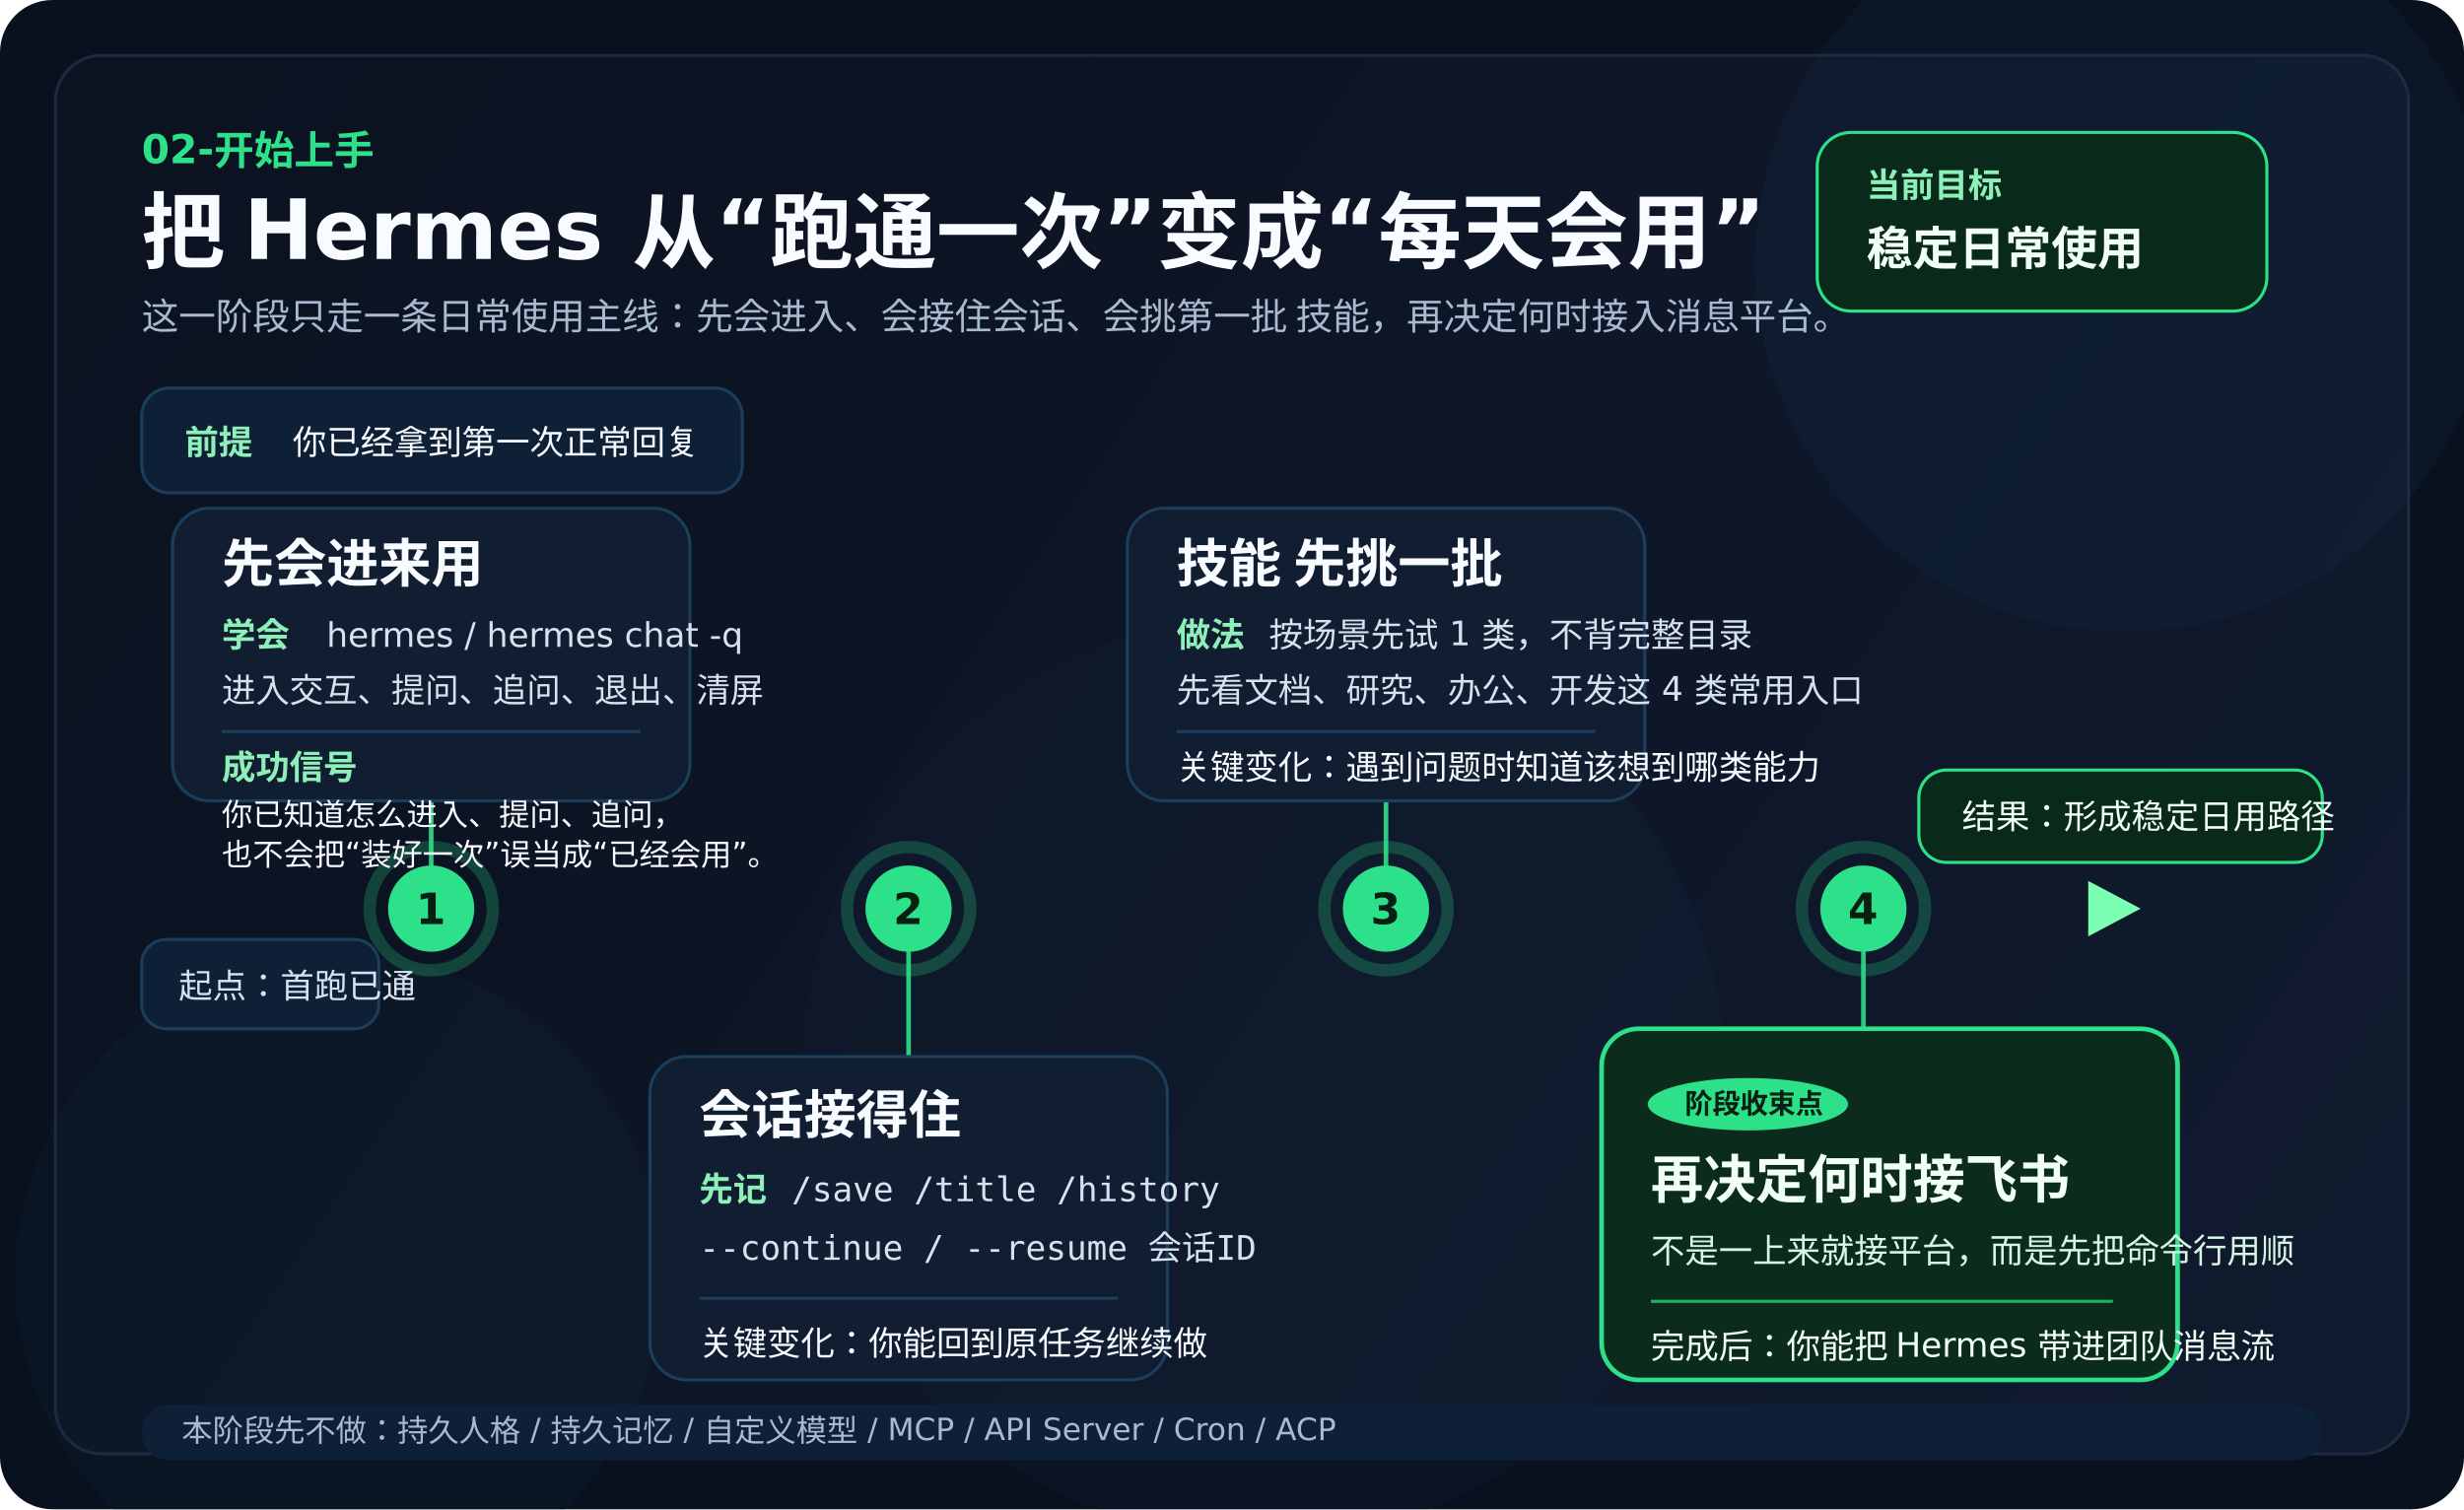
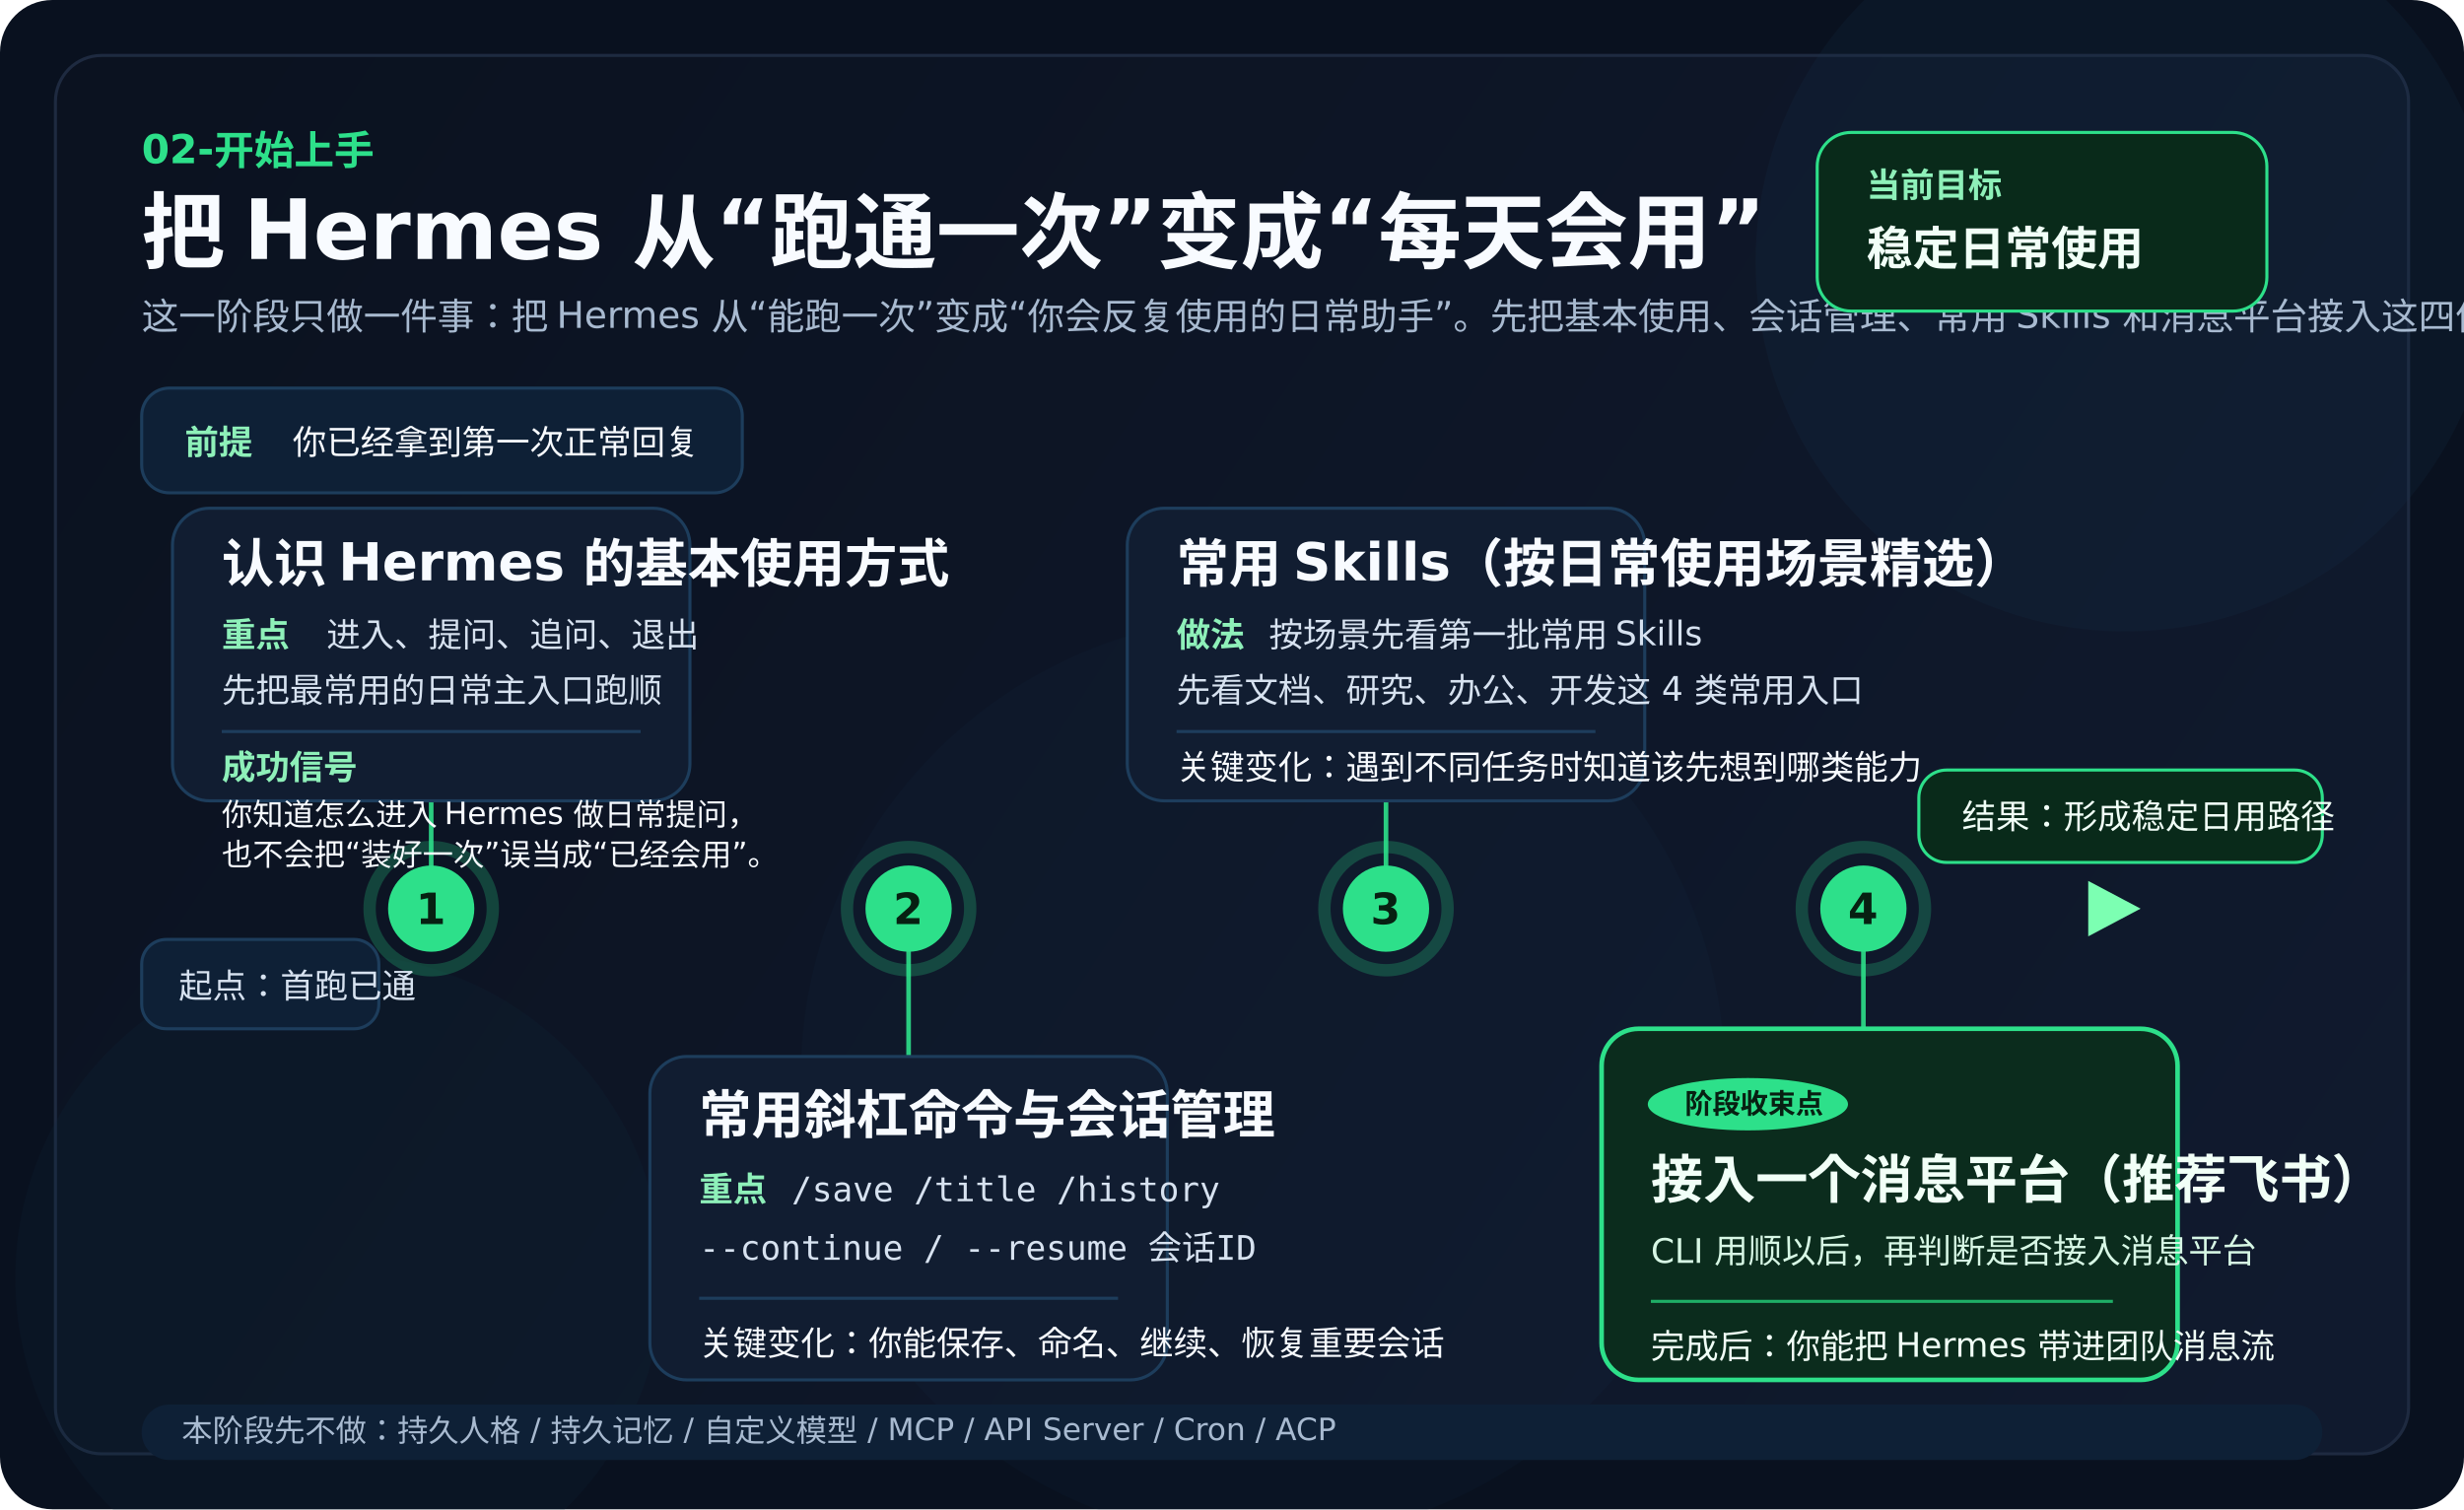
<svg xmlns="http://www.w3.org/2000/svg" width="1600" height="980" viewBox="0 0 1600 980" fill="none">
  <defs>
    <linearGradient id="bg" x1="120" y1="40" x2="1480" y2="940" gradientUnits="userSpaceOnUse">
      <stop stop-color="#0B1220" />
      <stop offset="1" stop-color="#101A2E" />
    </linearGradient>
    <linearGradient id="route" x1="170" y1="560" x2="1390" y2="560" gradientUnits="userSpaceOnUse">
      <stop stop-color="#1FD37A" />
      <stop offset="1" stop-color="#7CFFB2" />
    </linearGradient>
    <filter id="glow" x="-20%" y="-20%" width="140%" height="140%">
      <feGaussianBlur stdDeviation="10" result="blur" />
      <feColorMatrix in="blur" type="matrix" values="0 0 0 0 0.12 0 0 0 0 0.83 0 0 0 0 0.48 0 0 0 0.42 0" result="glowColor" />
      <feBlend in="SourceGraphic" in2="glowColor" mode="screen" />
    </filter>
  </defs>
  <rect width="1600" height="980" rx="34" fill="#09111F" />
  <rect x="36" y="36" width="1528" height="908" rx="30" fill="url(#bg)" stroke="#1E2A40" stroke-width="2" />
  <circle cx="1380" cy="170" r="240" fill="#16334E" opacity="0.18" />
  <circle cx="220" cy="830" r="210" fill="#0E2A42" opacity="0.16" />
  <circle cx="820" cy="700" r="300" fill="#103655" opacity="0.10" />
  <text x="92" y="106" fill="#2DE08A" font-size="26" font-family="WenQuanYi Zen Hei, DejaVu Sans, sans-serif" font-weight="700">02-开始上手</text>
  <text x="92" y="170" fill="#F8FBFF" font-size="54" font-family="WenQuanYi Zen Hei, DejaVu Sans, sans-serif" font-weight="800">把 Hermes 从“跑通一次”变成“每天会用”</text>
-   <text x="92" y="214" fill="#A8BAD0" font-size="24" font-family="WenQuanYi Zen Hei, DejaVu Sans, sans-serif">这一阶段只走一条日常使用主线：先会进入、会接住会话、会挑第一批 技能，再决定何时接入消息平台。</text>
+   <text x="92" y="214" fill="#A8BAD0" font-size="24" font-family="WenQuanYi Zen Hei, DejaVu Sans, sans-serif">这一阶段只做一件事：把 Hermes 从“能跑一次”变成“你会反复使用的日常助手”。先把基本使用、会话管理、常用 Skills 和消息平台接入这四件事跑顺。</text>
  <rect x="1180" y="86" width="292" height="116" rx="22" fill="#092A1A" stroke="#2DE08A" stroke-width="2" />
  <text x="1212" y="128" fill="#8EF0B9" font-size="22" font-family="WenQuanYi Zen Hei, DejaVu Sans, sans-serif" font-weight="700">当前目标</text>
  <text x="1212" y="172" fill="#F1FFF7" font-size="30" font-family="WenQuanYi Zen Hei, DejaVu Sans, sans-serif" font-weight="800">稳定日常使用</text>
  <rect x="92" y="252" width="390" height="68" rx="18" fill="#0E2036" stroke="#1D3D5C" stroke-width="2" />
  <text x="120" y="295" fill="#8EF0B9" font-size="22" font-family="WenQuanYi Zen Hei, DejaVu Sans, sans-serif" font-weight="700">前提</text>
  <text x="190" y="295" fill="#F8FBFF" font-size="22" font-family="WenQuanYi Zen Hei, DejaVu Sans, sans-serif">你已经拿到第一次正常回复</text>
  <g filter="url(#glow)">
    <path d="M170 590H1390" stroke="url(#route)" stroke-width="10" stroke-linecap="round" opacity="0.22" />
    <path d="M170 590H1390" stroke="url(#route)" stroke-width="6" stroke-linecap="round" />
  </g>
  <polygon points="1390,590 1356,572 1356,608" fill="#7CFFB2" />
  <g>
    <line x1="280" y1="590" x2="280" y2="520" stroke="#2DE08A" stroke-width="3" stroke-linecap="round" opacity="0.9" />
    <circle cx="280" cy="590" r="28" fill="#2DE08A" />
    <circle cx="280" cy="590" r="40" stroke="#2DE08A" stroke-opacity="0.24" stroke-width="8" />
    <text x="270" y="600" fill="#072012" font-size="28" font-family="WenQuanYi Zen Hei, DejaVu Sans, sans-serif" font-weight="800">1</text>
    <rect x="112" y="330" width="336" height="190" rx="24" fill="#111D31" stroke="#1D3D5C" stroke-width="2" />
-     <text x="144" y="378" fill="#F8FBFF" font-size="34" font-family="WenQuanYi Zen Hei, DejaVu Sans, sans-serif" font-weight="800">先会进来用</text>
-     <text x="144" y="420" fill="#8EF0B9" font-size="22" font-family="WenQuanYi Zen Hei, DejaVu Sans, sans-serif" font-weight="700">学会</text>
-     <text x="212" y="420" fill="#D7E2F0" font-size="22" font-family="WenQuanYi Zen Hei, DejaVu Sans, sans-serif">hermes / hermes chat -q</text>
-     <text x="144" y="456" fill="#D7E2F0" font-size="22" font-family="WenQuanYi Zen Hei, DejaVu Sans, sans-serif">进入交互、提问、追问、退出、清屏</text>
+     <text x="144" y="378" fill="#F8FBFF" font-size="34" font-family="WenQuanYi Zen Hei, DejaVu Sans, sans-serif" font-weight="800">认识 Hermes 的基本使用方式</text>
+     <text x="144" y="420" fill="#8EF0B9" font-size="22" font-family="WenQuanYi Zen Hei, DejaVu Sans, sans-serif" font-weight="700">重点</text>
+     <text x="212" y="420" fill="#D7E2F0" font-size="22" font-family="WenQuanYi Zen Hei, DejaVu Sans, sans-serif">进入、提问、追问、退出</text>
+     <text x="144" y="456" fill="#D7E2F0" font-size="22" font-family="WenQuanYi Zen Hei, DejaVu Sans, sans-serif">先把最常用的日常主入口跑顺</text>
    <rect x="144" y="474" width="272" height="2" fill="#1D3D5C" />
    <text x="144" y="506" fill="#8EF0B9" font-size="22" font-family="WenQuanYi Zen Hei, DejaVu Sans, sans-serif" font-weight="700">成功信号</text>
-     <text x="144" y="536" fill="#F8FBFF" font-size="20" font-family="WenQuanYi Zen Hei, DejaVu Sans, sans-serif">你已知道怎么进入、提问、追问，</text>
+     <text x="144" y="536" fill="#F8FBFF" font-size="20" font-family="WenQuanYi Zen Hei, DejaVu Sans, sans-serif">你知道怎么进入 Hermes 做日常提问，</text>
    <text x="144" y="562" fill="#F8FBFF" font-size="20" font-family="WenQuanYi Zen Hei, DejaVu Sans, sans-serif">也不会把“装好一次”误当成“已经会用”。</text>
  </g>
  <g>
    <line x1="590" y1="590" x2="590" y2="686" stroke="#2DE08A" stroke-width="3" stroke-linecap="round" opacity="0.9" />
    <circle cx="590" cy="590" r="28" fill="#2DE08A" />
    <circle cx="590" cy="590" r="40" stroke="#2DE08A" stroke-opacity="0.24" stroke-width="8" />
    <text x="580" y="600" fill="#072012" font-size="28" font-family="WenQuanYi Zen Hei, DejaVu Sans, sans-serif" font-weight="800">2</text>
    <rect x="422" y="686" width="336" height="210" rx="24" fill="#111D31" stroke="#1D3D5C" stroke-width="2" />
-     <text x="454" y="736" fill="#F8FBFF" font-size="34" font-family="WenQuanYi Zen Hei, DejaVu Sans, sans-serif" font-weight="800">会话接得住</text>
-     <text x="454" y="780" fill="#8EF0B9" font-size="22" font-family="WenQuanYi Zen Hei, DejaVu Sans, sans-serif" font-weight="700">先记</text>
+     <text x="454" y="736" fill="#F8FBFF" font-size="34" font-family="WenQuanYi Zen Hei, DejaVu Sans, sans-serif" font-weight="800">常用斜杠命令与会话管理</text>
+     <text x="454" y="780" fill="#8EF0B9" font-size="22" font-family="WenQuanYi Zen Hei, DejaVu Sans, sans-serif" font-weight="700">重点</text>
    <text x="514" y="780" fill="#D7E2F0" font-size="22" font-family="DejaVu Sans Mono, monospace">/save /title /history</text>
    <text x="454" y="818" fill="#D7E2F0" font-size="22" font-family="DejaVu Sans Mono, monospace">--continue / --resume 会话ID</text>
    <rect x="454" y="842" width="272" height="2" fill="#1D3D5C" />
-     <text x="454" y="880" fill="#F8FBFF" font-size="22" font-family="WenQuanYi Zen Hei, DejaVu Sans, sans-serif">关键变化：你能回到原任务继续做</text>
+     <text x="454" y="880" fill="#F8FBFF" font-size="22" font-family="WenQuanYi Zen Hei, DejaVu Sans, sans-serif">关键变化：你能保存、命名、继续、恢复重要会话</text>
  </g>
  <g>
    <line x1="900" y1="590" x2="900" y2="520" stroke="#2DE08A" stroke-width="3" stroke-linecap="round" opacity="0.9" />
    <circle cx="900" cy="590" r="28" fill="#2DE08A" />
    <circle cx="900" cy="590" r="40" stroke="#2DE08A" stroke-opacity="0.24" stroke-width="8" />
    <text x="890" y="600" fill="#072012" font-size="28" font-family="WenQuanYi Zen Hei, DejaVu Sans, sans-serif" font-weight="800">3</text>
    <rect x="732" y="330" width="336" height="190" rx="24" fill="#111D31" stroke="#1D3D5C" stroke-width="2" />
-     <text x="764" y="378" fill="#F8FBFF" font-size="34" font-family="WenQuanYi Zen Hei, DejaVu Sans, sans-serif" font-weight="800">技能 先挑一批</text>
+     <text x="764" y="378" fill="#F8FBFF" font-size="34" font-family="WenQuanYi Zen Hei, DejaVu Sans, sans-serif" font-weight="800">常用 Skills（按日常使用场景精选）</text>
    <text x="764" y="420" fill="#8EF0B9" font-size="22" font-family="WenQuanYi Zen Hei, DejaVu Sans, sans-serif" font-weight="700">做法</text>
-     <text x="824" y="420" fill="#D7E2F0" font-size="22" font-family="WenQuanYi Zen Hei, DejaVu Sans, sans-serif">按场景先试 1 类，不背完整目录</text>
+     <text x="824" y="420" fill="#D7E2F0" font-size="22" font-family="WenQuanYi Zen Hei, DejaVu Sans, sans-serif">按场景先看第一批常用 Skills</text>
    <text x="764" y="456" fill="#D7E2F0" font-size="22" font-family="WenQuanYi Zen Hei, DejaVu Sans, sans-serif">先看文档、研究、办公、开发这 4 类常用入口</text>
    <rect x="764" y="474" width="272" height="2" fill="#1D3D5C" />
-     <text x="764" y="506" fill="#F8FBFF" font-size="22" font-family="WenQuanYi Zen Hei, DejaVu Sans, sans-serif">关键变化：遇到问题时知道该想到哪类能力</text>
+     <text x="764" y="506" fill="#F8FBFF" font-size="22" font-family="WenQuanYi Zen Hei, DejaVu Sans, sans-serif">关键变化：遇到不同任务时知道该先想到哪类能力</text>
  </g>
  <g>
    <line x1="1210" y1="590" x2="1210" y2="686" stroke="#2DE08A" stroke-width="3" stroke-linecap="round" opacity="0.9" />
    <circle cx="1210" cy="590" r="28" fill="#2DE08A" />
    <circle cx="1210" cy="590" r="40" stroke="#2DE08A" stroke-opacity="0.24" stroke-width="8" />
    <text x="1200" y="600" fill="#072012" font-size="28" font-family="WenQuanYi Zen Hei, DejaVu Sans, sans-serif" font-weight="800">4</text>
    <rect x="1040" y="668" width="374" height="228" rx="24" fill="#0B2C1D" stroke="#2DE08A" stroke-width="3" />
    <rect x="1070" y="700" width="130" height="34" rx="999" fill="#2DE08A" />
    <text x="1094" y="723" fill="#072012" font-size="18" font-family="WenQuanYi Zen Hei, DejaVu Sans, sans-serif" font-weight="800">阶段收束点</text>
-     <text x="1072" y="778" fill="#F1FFF7" font-size="34" font-family="WenQuanYi Zen Hei, DejaVu Sans, sans-serif" font-weight="800">再决定何时接飞书</text>
-     <text x="1072" y="820" fill="#D7F7E5" font-size="22" font-family="WenQuanYi Zen Hei, DejaVu Sans, sans-serif">不是一上来就接平台，而是先把命令行用顺</text>
+     <text x="1072" y="778" fill="#F1FFF7" font-size="34" font-family="WenQuanYi Zen Hei, DejaVu Sans, sans-serif" font-weight="800">接入一个消息平台（推荐飞书）</text>
+     <text x="1072" y="820" fill="#D7F7E5" font-size="22" font-family="WenQuanYi Zen Hei, DejaVu Sans, sans-serif">CLI 用顺以后，再判断是否接入消息平台</text>
    <rect x="1072" y="844" width="300" height="2" fill="#1FAE66" />
    <text x="1072" y="882" fill="#F1FFF7" font-size="22" font-family="WenQuanYi Zen Hei, DejaVu Sans, sans-serif">完成后：你能把 Hermes 带进团队消息流</text>
  </g>
  <rect x="92" y="610" width="154" height="58" rx="16" fill="#0E2036" stroke="#1D3D5C" stroke-width="2" />
  <text x="116" y="648" fill="#D7E2F0" font-size="22" font-family="WenQuanYi Zen Hei, DejaVu Sans, sans-serif">起点：首跑已通</text>
  <rect x="1246" y="500" width="262" height="60" rx="18" fill="#092A1A" stroke="#2DE08A" stroke-width="2" />
  <text x="1274" y="538" fill="#F1FFF7" font-size="22" font-family="WenQuanYi Zen Hei, DejaVu Sans, sans-serif">结果：形成稳定日用路径</text>
  <rect x="92" y="912" width="1416" height="36" rx="18" fill="#0E2036" />
  <text x="118" y="936" fill="#A8BAD0" font-size="20" font-family="WenQuanYi Zen Hei, DejaVu Sans, sans-serif">本阶段先不做：持久人格 / 持久记忆 / 自定义模型 / MCP / API Server / Cron / ACP</text>
</svg>
